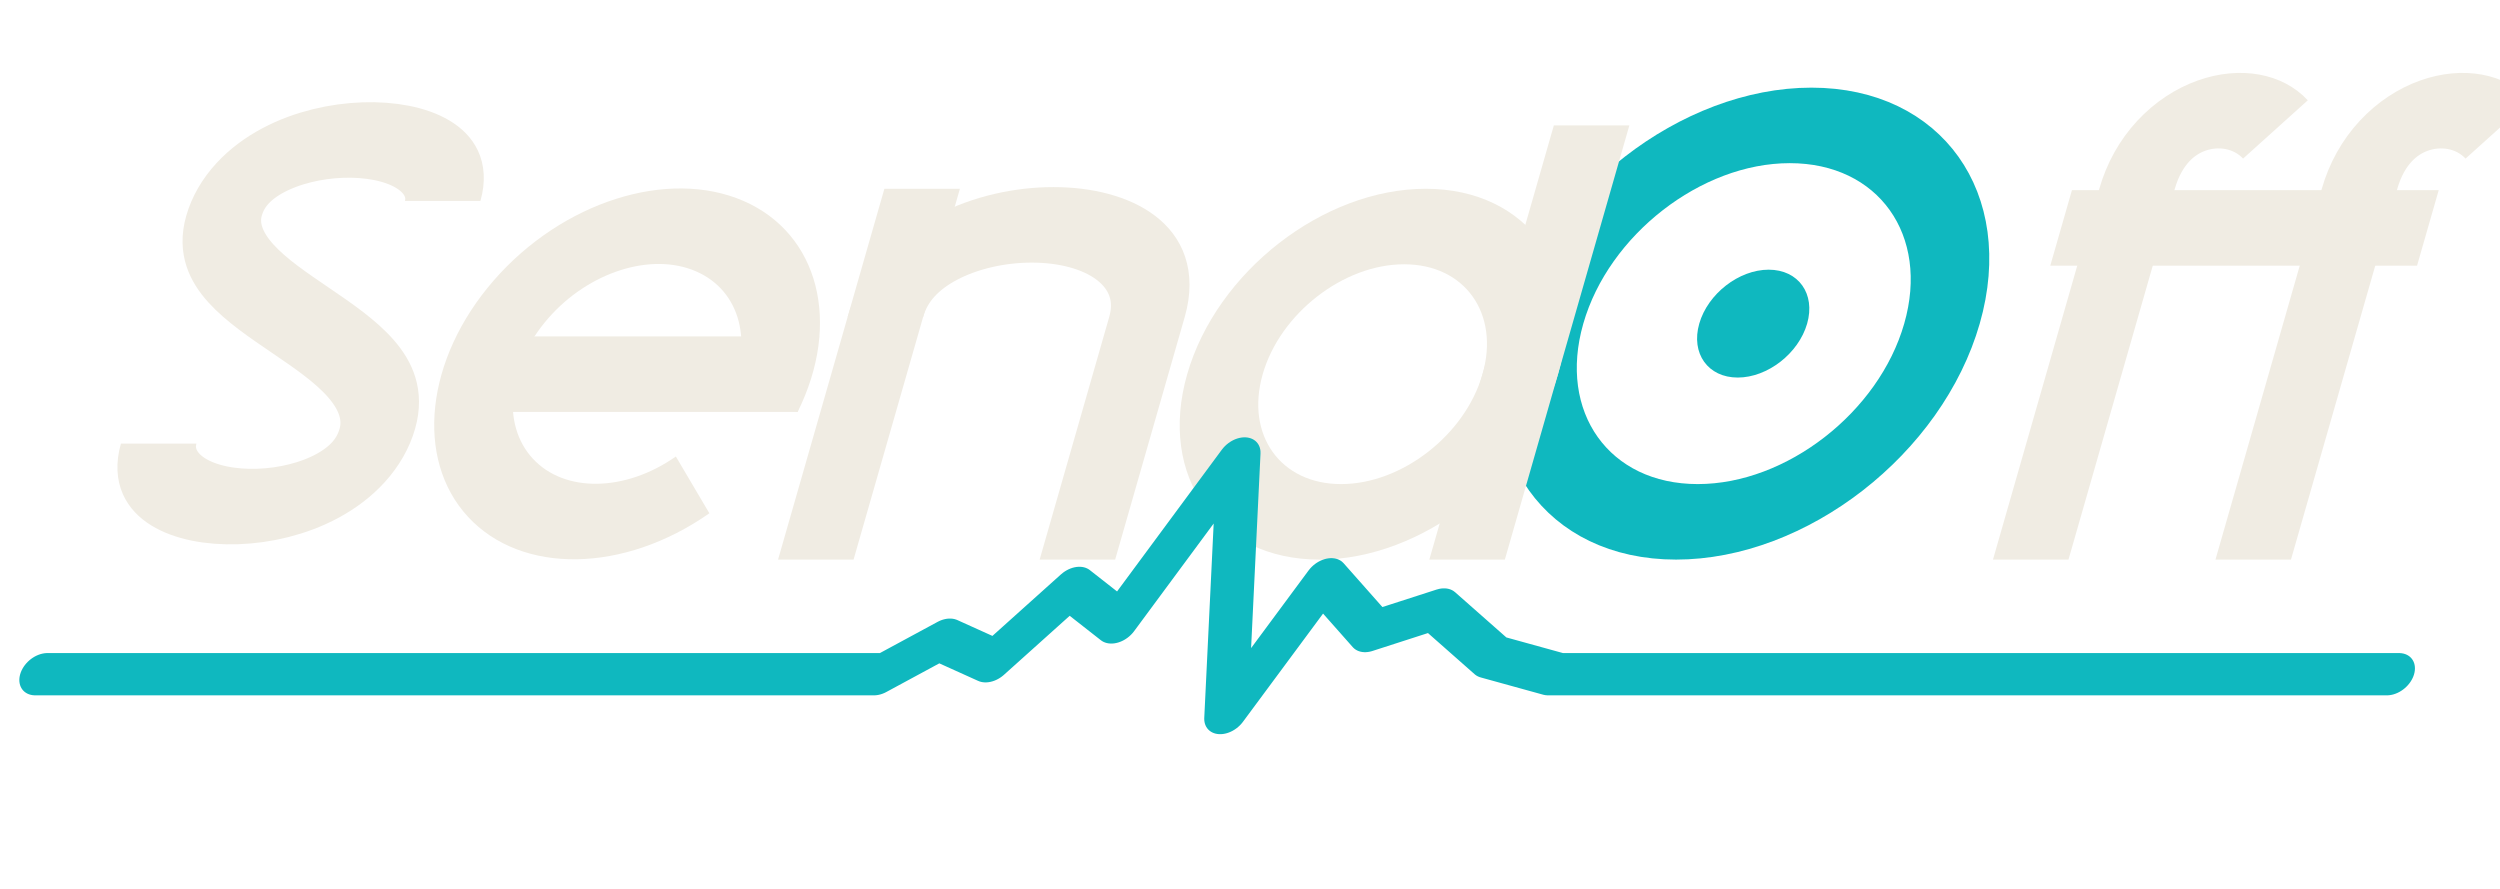
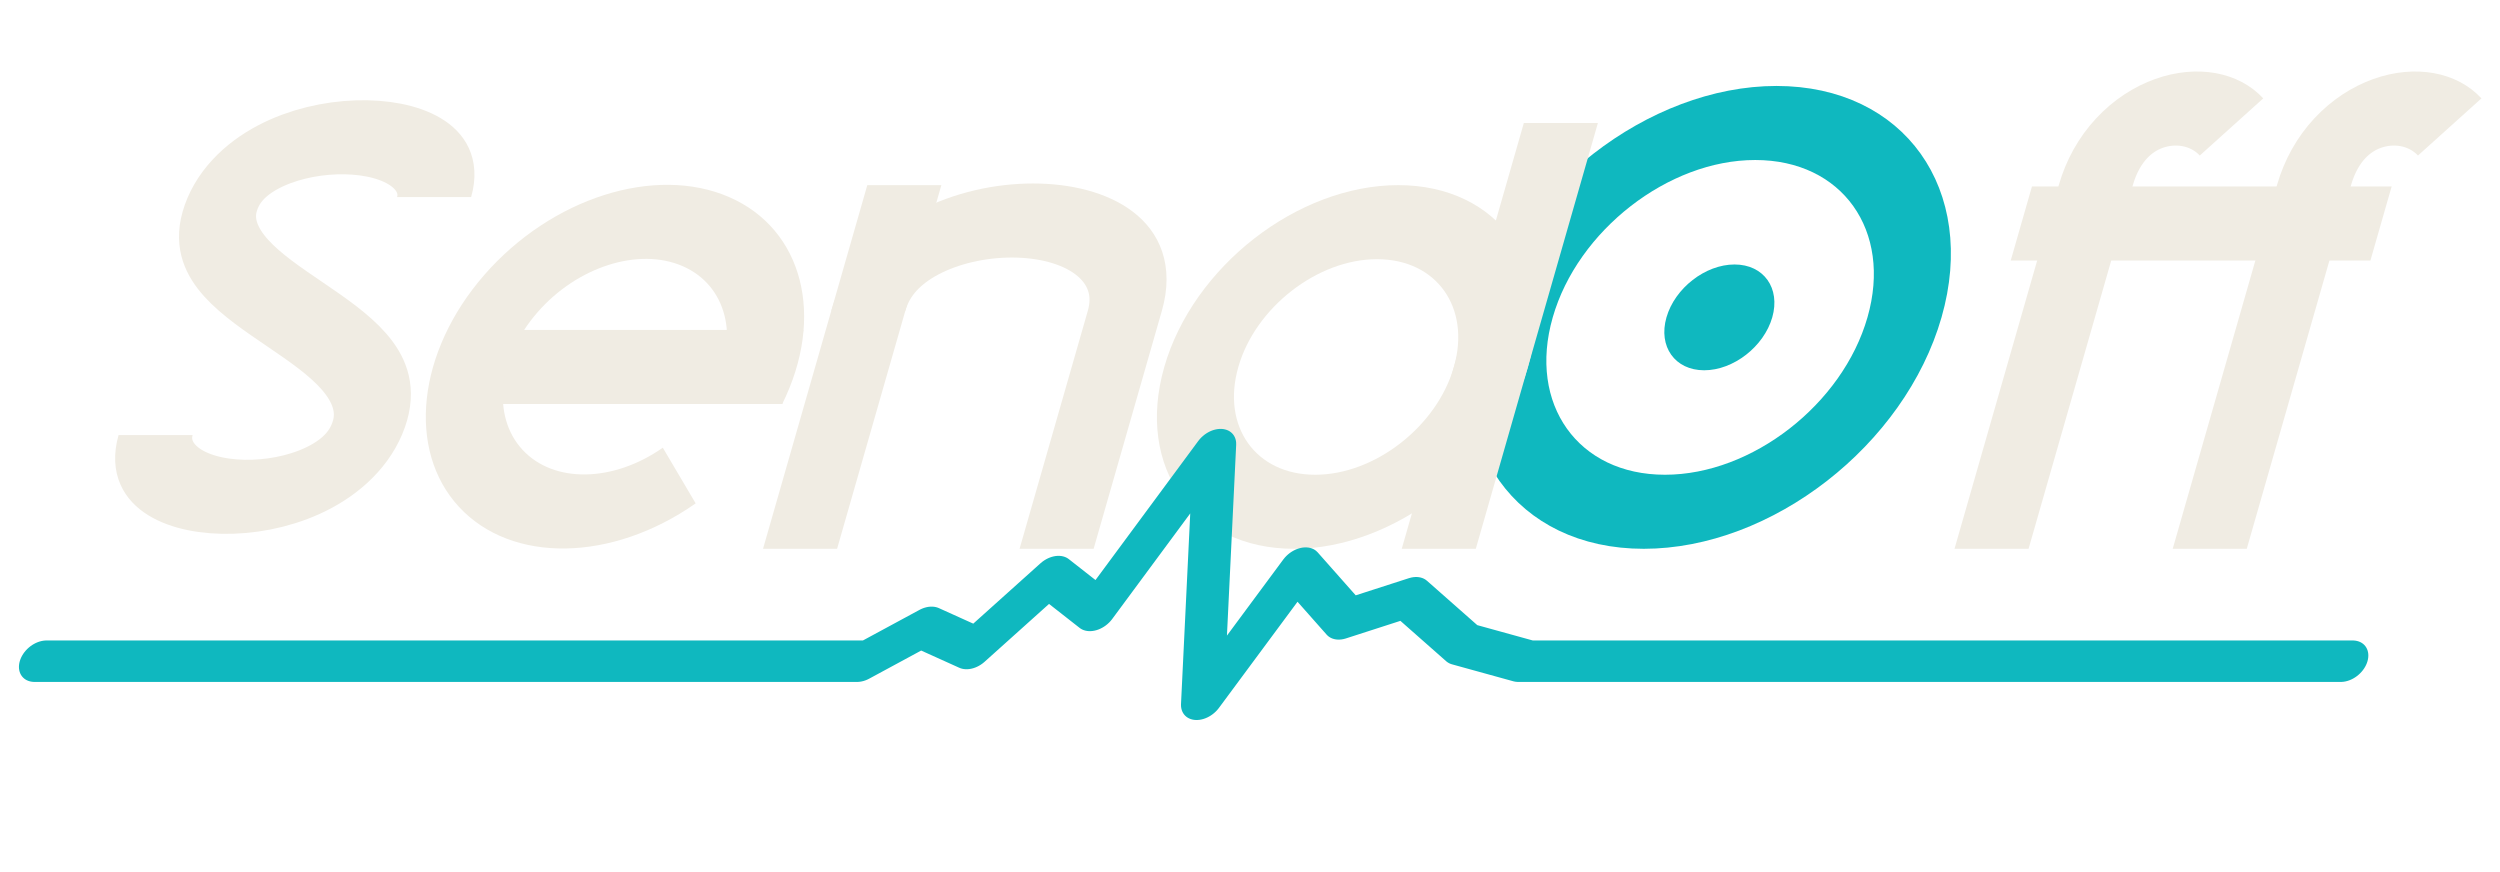
- <svg xmlns="http://www.w3.org/2000/svg" width="3000" height="1066" viewBox="-130 -130 3708.0 1317.6">
+ <svg xmlns="http://www.w3.org/2000/svg" width="3059" height="1066" viewBox="-130 -130 3781.0 1317.6">
  <g transform="translate(0,700) skewX(-16.0) translate(0,-700)">
    <g>
      <g transform="translate(2006.0,0)">
        <circle cx="350.0" cy="350.0" r="294.0" fill="none" stroke="#0FB8BF" stroke-width="112" />
      </g>
    </g>
    <circle cx="2370.0" cy="350.0" r="80" fill="#0FB8BF" />
    <g transform="translate(0.0,0)">
      <path d="M 374.0 168 C 374.0 44 56.0 44 56.0 190 C 56.0 322 374.0 368 374.0 506 C 374.0 656 56.0 656 56.0 528" fill="none" stroke="#F0ECE3" stroke-width="112" stroke-linecap="butt" stroke-linejoin="round" />
    </g>
    <g transform="translate(446.0,0)">
      <path d="M 56.0 425.0 L 544.24 425.0" fill="none" stroke="#F0ECE3" stroke-width="112" stroke-linecap="butt" stroke-linejoin="round" />
      <path d="M 489.41 469.6 A 219.0 219.0 0 1 0 419.5 589.2" fill="none" stroke="#F0ECE3" stroke-width="112" stroke-linecap="butt" stroke-linejoin="round" />
    </g>
    <g transform="translate(1024.0,0)">
      <path d="M 56.0 700 L 56.0 150" fill="none" stroke="#F0ECE3" stroke-width="112" stroke-linecap="butt" stroke-linejoin="round" />
      <path d="M 56.0 340 C 56.0 158 444.0 158 444.0 340 L 444.0 700" fill="none" stroke="#F0ECE3" stroke-width="112" stroke-linecap="butt" stroke-linejoin="round" />
    </g>
    <g transform="translate(1552.0,0)">
      <circle cx="275.0" cy="425.0" r="219.0" fill="none" stroke="#F0ECE3" stroke-width="112" />
      <path d="M 494.0 56.0 L 494.0 700" fill="none" stroke="#F0ECE3" stroke-width="112" stroke-linecap="butt" stroke-linejoin="round" />
    </g>
    <g transform="translate(2730.0,0)">
      <path d="M 152.0 700 L 152.0 150 C 152.0 34 264 6 332.0 62" fill="none" stroke="#F0ECE3" stroke-width="112" stroke-linecap="butt" stroke-linejoin="round" />
      <path d="M 482.0 700 L 482.0 150 C 482.0 34 594 6 662.0 62" fill="none" stroke="#F0ECE3" stroke-width="112" stroke-linecap="butt" stroke-linejoin="round" />
      <path d="M 56.0 208 L 600.0 208" fill="none" stroke="#F0ECE3" stroke-width="112" stroke-linecap="butt" stroke-linejoin="round" />
    </g>
    <path d="M -20.0 870.0 L 1224.0 870.0 L 1304.0 818.8 L 1384.0 850.8 L 1474.0 742.0 L 1554.0 793.2 L 1664.0 550.0 L 1754.0 927.6 L 1844.0 729.2 L 1934.0 806.0 L 2024.0 774.0 L 2124.0 844.4 L 2224.0 870.0 L 3468.0 870.0" fill="none" stroke="#0FB8BF" stroke-width="62.7" stroke-linecap="round" stroke-linejoin="round" />
  </g>
</svg>
